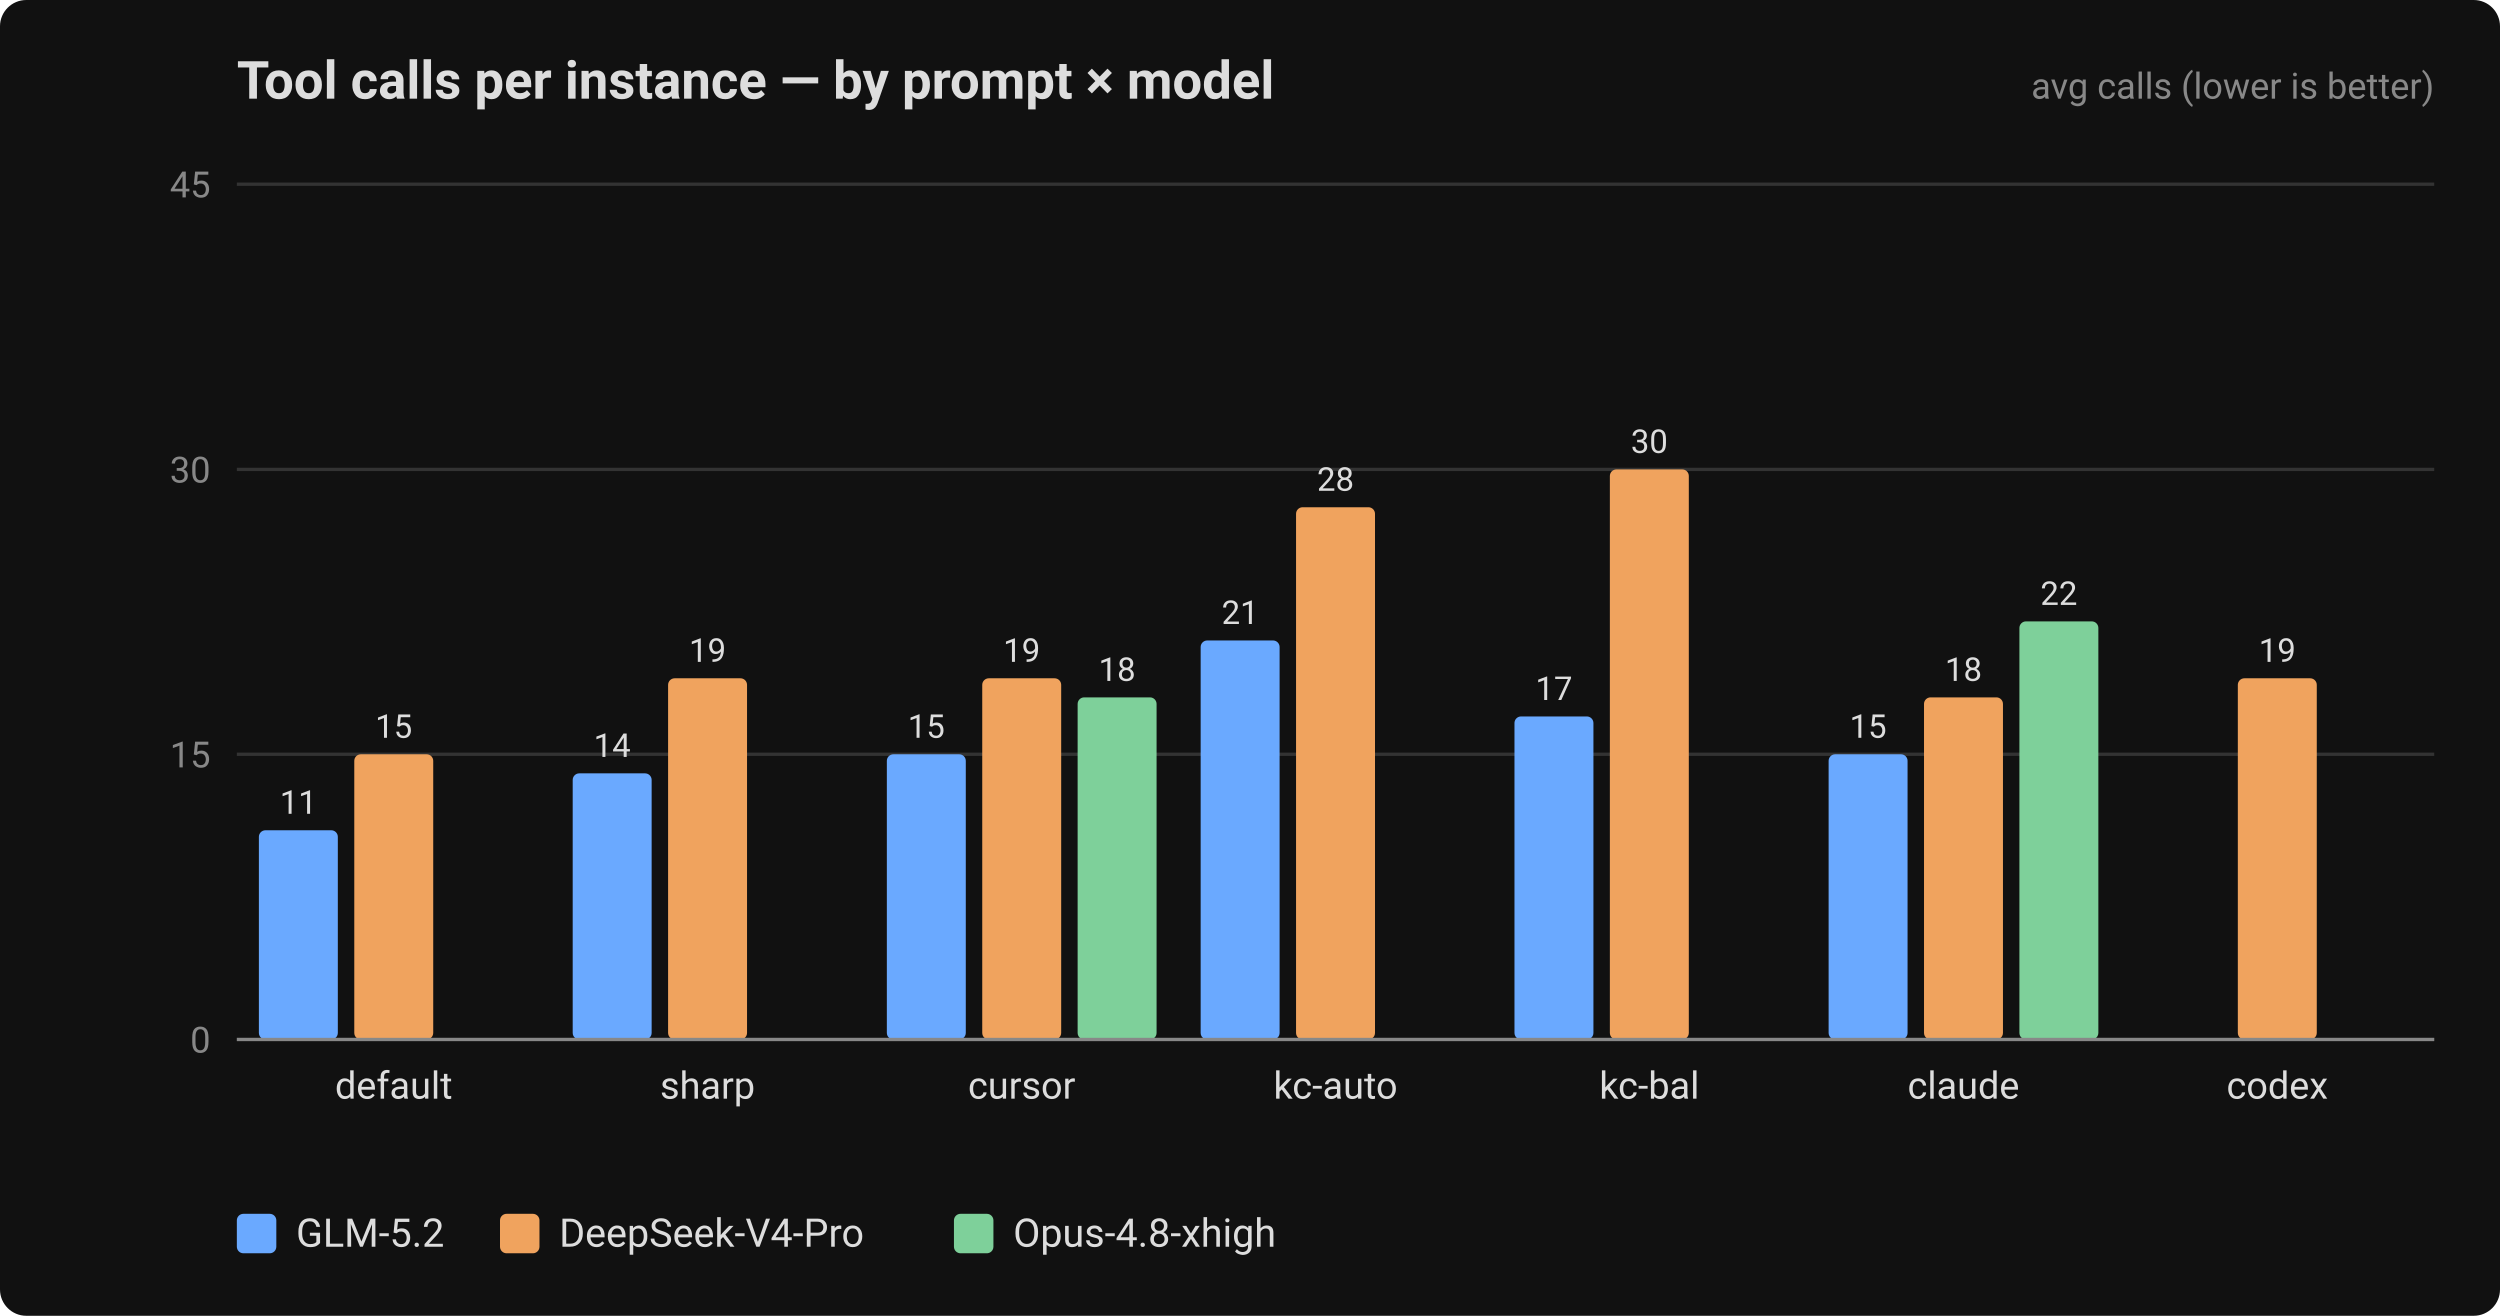
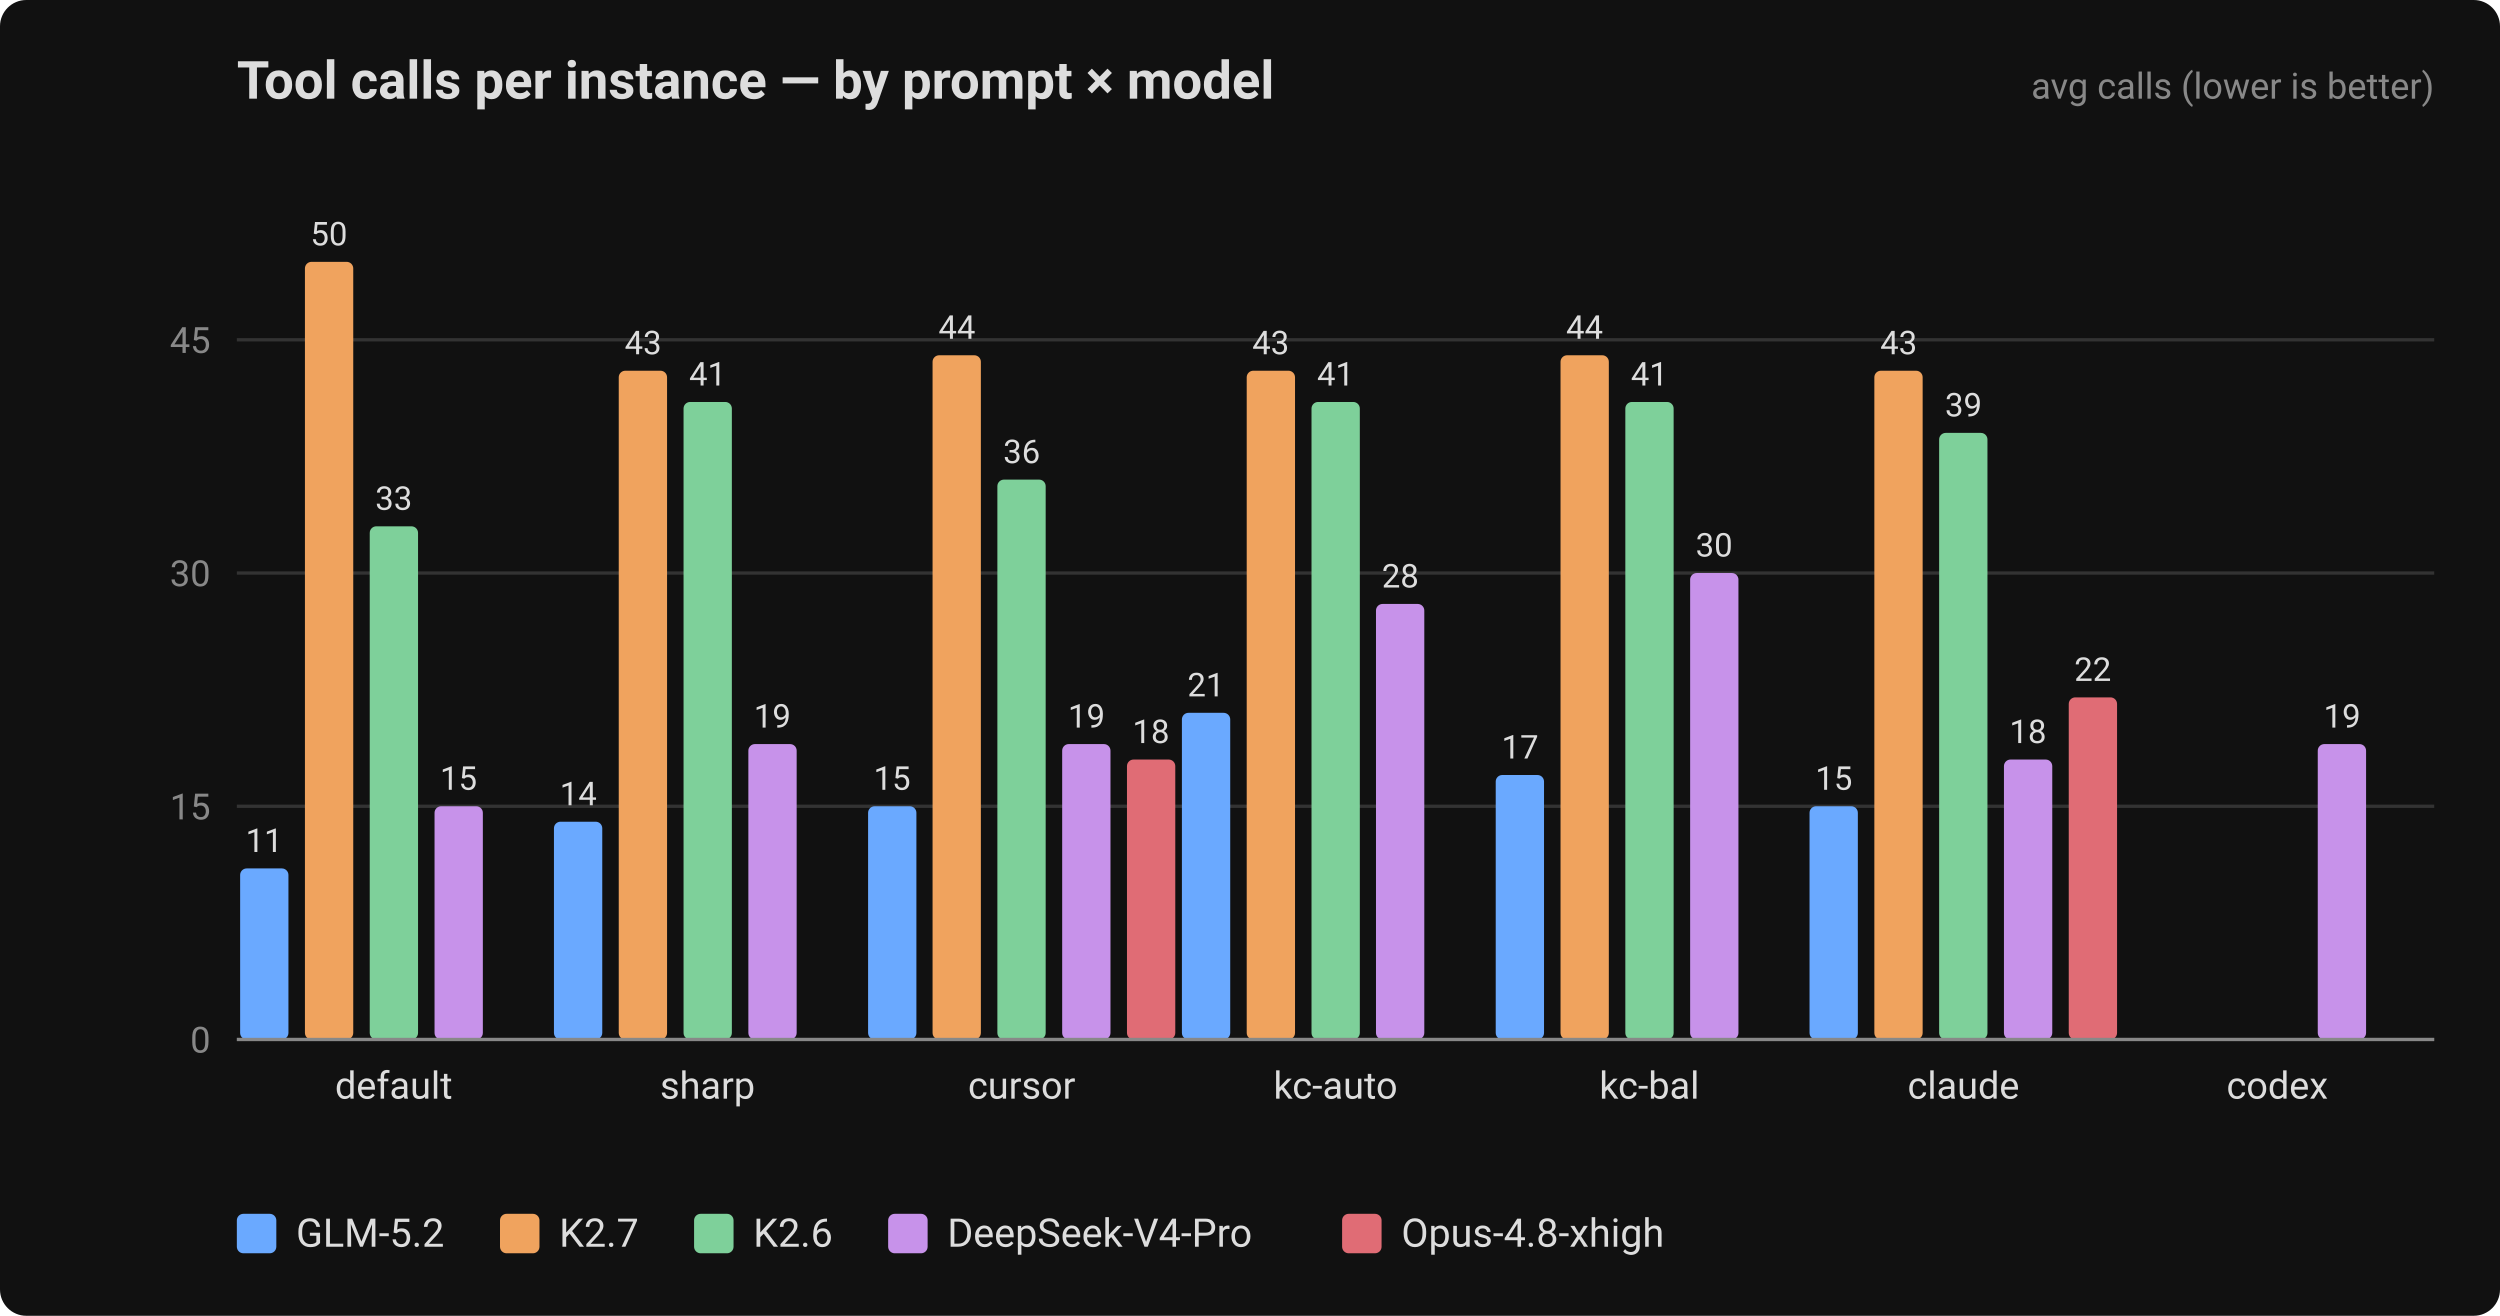
<svg xmlns="http://www.w3.org/2000/svg" width="760" height="400" viewBox="0 0 760 400" font-family="-apple-system,Segoe UI,Roboto,sans-serif">
  <rect width="760" height="400" fill="#111" rx="8" />
  <text x="72" y="30" fill="#ddd" font-size="16" font-weight="600">Tool calls per instance — by prompt × model</text>
  <text x="740" y="30" fill="#888" font-size="11" text-anchor="end">avg calls (lower is better)</text>
  <line x1="72" y1="316.0" x2="740" y2="316.0" stroke="#333" stroke-width="1" />
  <text x="64" y="320.0" fill="#888" font-size="11" text-anchor="end">0</text>
-   <line x1="72" y1="229.3" x2="740" y2="229.3" stroke="#333" stroke-width="1" />
-   <text x="64" y="233.3" fill="#888" font-size="11" text-anchor="end">15</text>
-   <line x1="72" y1="142.7" x2="740" y2="142.7" stroke="#333" stroke-width="1" />
-   <text x="64" y="146.7" fill="#888" font-size="11" text-anchor="end">30</text>
-   <line x1="72" y1="56.0" x2="740" y2="56.0" stroke="#333" stroke-width="1" />
-   <text x="64" y="60.0" fill="#888" font-size="11" text-anchor="end">45</text>
-   <rect x="78.7" y="252.4" width="24" height="63.6" fill="#6aa9ff" rx="2" />
-   <text x="90.7" y="247.4" fill="#ddd" font-size="10" text-anchor="middle">11</text>
-   <rect x="107.7" y="229.3" width="24" height="86.7" fill="#f0a35e" rx="2" />
-   <text x="119.7" y="224.3" fill="#ddd" font-size="10" text-anchor="middle">15</text>
+   <line x1="72" y1="245.1" x2="740" y2="245.1" stroke="#333" stroke-width="1" />
+   <text x="64" y="249.1" fill="#888" font-size="11" text-anchor="end">15</text>
+   <line x1="72" y1="174.2" x2="740" y2="174.2" stroke="#333" stroke-width="1" />
+   <text x="64" y="178.2" fill="#888" font-size="11" text-anchor="end">30</text>
+   <line x1="72" y1="103.3" x2="740" y2="103.3" stroke="#333" stroke-width="1" />
+   <text x="64" y="107.3" fill="#888" font-size="11" text-anchor="end">45</text>
+   <rect x="73.0" y="264.0" width="14.686" height="52.0" fill="#6aa9ff" rx="2" />
+   <text x="80.3" y="259.0" fill="#ddd" font-size="10" text-anchor="middle">11</text>
+   <rect x="92.7" y="79.6" width="14.686" height="236.4" fill="#f0a35e" rx="2" />
+   <text x="100.0" y="74.6" fill="#ddd" font-size="10" text-anchor="middle">50</text>
+   <rect x="112.4" y="160.0" width="14.686" height="156.0" fill="#7ed09a" rx="2" />
+   <text x="119.7" y="155.0" fill="#ddd" font-size="10" text-anchor="middle">33</text>
+   <rect x="132.1" y="245.1" width="14.686" height="70.9" fill="#c792ea" rx="2" />
+   <text x="139.4" y="240.1" fill="#ddd" font-size="10" text-anchor="middle">15</text>
  <text x="119.7" y="334" fill="#ddd" font-size="11.5" text-anchor="middle">default</text>
-   <rect x="174.1" y="235.1" width="24" height="80.9" fill="#6aa9ff" rx="2" />
-   <text x="186.1" y="230.1" fill="#ddd" font-size="10" text-anchor="middle">14</text>
-   <rect x="203.1" y="206.2" width="24" height="109.8" fill="#f0a35e" rx="2" />
-   <text x="215.1" y="201.2" fill="#ddd" font-size="10" text-anchor="middle">19</text>
+   <rect x="168.4" y="249.8" width="14.686" height="66.2" fill="#6aa9ff" rx="2" />
+   <text x="175.8" y="244.8" fill="#ddd" font-size="10" text-anchor="middle">14</text>
+   <rect x="188.1" y="112.7" width="14.686" height="203.3" fill="#f0a35e" rx="2" />
+   <text x="195.5" y="107.7" fill="#ddd" font-size="10" text-anchor="middle">43</text>
+   <rect x="207.8" y="122.2" width="14.686" height="193.8" fill="#7ed09a" rx="2" />
+   <text x="215.1" y="117.2" fill="#ddd" font-size="10" text-anchor="middle">41</text>
+   <rect x="227.5" y="226.2" width="14.686" height="89.8" fill="#c792ea" rx="2" />
+   <text x="234.8" y="221.2" fill="#ddd" font-size="10" text-anchor="middle">19</text>
  <text x="215.1" y="334" fill="#ddd" font-size="11.5" text-anchor="middle">sharp</text>
-   <rect x="269.6" y="229.3" width="24" height="86.7" fill="#6aa9ff" rx="2" />
-   <text x="281.6" y="224.3" fill="#ddd" font-size="10" text-anchor="middle">15</text>
-   <rect x="298.6" y="206.2" width="24" height="109.8" fill="#f0a35e" rx="2" />
-   <text x="310.6" y="201.2" fill="#ddd" font-size="10" text-anchor="middle">19</text>
-   <rect x="327.6" y="212.0" width="24" height="104.0" fill="#7ed09a" rx="2" />
-   <text x="339.6" y="207.0" fill="#ddd" font-size="10" text-anchor="middle">18</text>
+   <rect x="263.9" y="245.1" width="14.686" height="70.9" fill="#6aa9ff" rx="2" />
+   <text x="271.2" y="240.1" fill="#ddd" font-size="10" text-anchor="middle">15</text>
+   <rect x="283.5" y="108.0" width="14.686" height="208.0" fill="#f0a35e" rx="2" />
+   <text x="290.9" y="103.0" fill="#ddd" font-size="10" text-anchor="middle">44</text>
+   <rect x="303.2" y="145.8" width="14.686" height="170.2" fill="#7ed09a" rx="2" />
+   <text x="310.6" y="140.8" fill="#ddd" font-size="10" text-anchor="middle">36</text>
+   <rect x="322.9" y="226.2" width="14.686" height="89.8" fill="#c792ea" rx="2" />
+   <text x="330.3" y="221.2" fill="#ddd" font-size="10" text-anchor="middle">19</text>
+   <rect x="342.6" y="230.9" width="14.686" height="85.1" fill="#e06c75" rx="2" />
+   <text x="349.9" y="225.9" fill="#ddd" font-size="10" text-anchor="middle">18</text>
  <text x="310.6" y="334" fill="#ddd" font-size="11.5" text-anchor="middle">cursor</text>
-   <rect x="365.0" y="194.7" width="24" height="121.3" fill="#6aa9ff" rx="2" />
-   <text x="377.0" y="189.7" fill="#ddd" font-size="10" text-anchor="middle">21</text>
-   <rect x="394.0" y="154.2" width="24" height="161.8" fill="#f0a35e" rx="2" />
-   <text x="406.0" y="149.2" fill="#ddd" font-size="10" text-anchor="middle">28</text>
+   <rect x="359.3" y="216.7" width="14.686" height="99.3" fill="#6aa9ff" rx="2" />
+   <text x="366.6" y="211.7" fill="#ddd" font-size="10" text-anchor="middle">21</text>
+   <rect x="379.0" y="112.7" width="14.686" height="203.3" fill="#f0a35e" rx="2" />
+   <text x="386.3" y="107.7" fill="#ddd" font-size="10" text-anchor="middle">43</text>
+   <rect x="398.7" y="122.2" width="14.686" height="193.8" fill="#7ed09a" rx="2" />
+   <text x="406.0" y="117.2" fill="#ddd" font-size="10" text-anchor="middle">41</text>
+   <rect x="418.3" y="183.6" width="14.686" height="132.4" fill="#c792ea" rx="2" />
+   <text x="425.7" y="178.6" fill="#ddd" font-size="10" text-anchor="middle">28</text>
  <text x="406.0" y="334" fill="#ddd" font-size="11.5" text-anchor="middle">kc-auto</text>
-   <rect x="460.4" y="217.8" width="24" height="98.2" fill="#6aa9ff" rx="2" />
-   <text x="472.4" y="212.8" fill="#ddd" font-size="10" text-anchor="middle">17</text>
-   <rect x="489.4" y="142.7" width="24" height="173.3" fill="#f0a35e" rx="2" />
-   <text x="501.4" y="137.7" fill="#ddd" font-size="10" text-anchor="middle">30</text>
+   <rect x="454.7" y="235.6" width="14.686" height="80.4" fill="#6aa9ff" rx="2" />
+   <text x="462.1" y="230.6" fill="#ddd" font-size="10" text-anchor="middle">17</text>
+   <rect x="474.4" y="108.0" width="14.686" height="208.0" fill="#f0a35e" rx="2" />
+   <text x="481.7" y="103.0" fill="#ddd" font-size="10" text-anchor="middle">44</text>
+   <rect x="494.1" y="122.2" width="14.686" height="193.8" fill="#7ed09a" rx="2" />
+   <text x="501.4" y="117.2" fill="#ddd" font-size="10" text-anchor="middle">41</text>
+   <rect x="513.8" y="174.2" width="14.686" height="141.8" fill="#c792ea" rx="2" />
+   <text x="521.1" y="169.2" fill="#ddd" font-size="10" text-anchor="middle">30</text>
  <text x="501.4" y="334" fill="#ddd" font-size="11.5" text-anchor="middle">kc-bal</text>
-   <rect x="555.9" y="229.3" width="24" height="86.7" fill="#6aa9ff" rx="2" />
-   <text x="567.9" y="224.3" fill="#ddd" font-size="10" text-anchor="middle">15</text>
-   <rect x="584.9" y="212.0" width="24" height="104.0" fill="#f0a35e" rx="2" />
-   <text x="596.9" y="207.0" fill="#ddd" font-size="10" text-anchor="middle">18</text>
-   <rect x="613.9" y="188.9" width="24" height="127.1" fill="#7ed09a" rx="2" />
-   <text x="625.9" y="183.9" fill="#ddd" font-size="10" text-anchor="middle">22</text>
+   <rect x="550.1" y="245.1" width="14.686" height="70.9" fill="#6aa9ff" rx="2" />
+   <text x="557.5" y="240.1" fill="#ddd" font-size="10" text-anchor="middle">15</text>
+   <rect x="569.8" y="112.7" width="14.686" height="203.3" fill="#f0a35e" rx="2" />
+   <text x="577.2" y="107.7" fill="#ddd" font-size="10" text-anchor="middle">43</text>
+   <rect x="589.5" y="131.6" width="14.686" height="184.4" fill="#7ed09a" rx="2" />
+   <text x="596.9" y="126.6" fill="#ddd" font-size="10" text-anchor="middle">39</text>
+   <rect x="609.2" y="230.9" width="14.686" height="85.1" fill="#c792ea" rx="2" />
+   <text x="616.5" y="225.9" fill="#ddd" font-size="10" text-anchor="middle">18</text>
+   <rect x="628.9" y="212.0" width="14.686" height="104.0" fill="#e06c75" rx="2" />
+   <text x="636.2" y="207.0" fill="#ddd" font-size="10" text-anchor="middle">22</text>
  <text x="596.9" y="334" fill="#ddd" font-size="11.5" text-anchor="middle">claude</text>
-   <rect x="680.3" y="206.2" width="24" height="109.8" fill="#f0a35e" rx="2" />
-   <text x="692.3" y="201.2" fill="#ddd" font-size="10" text-anchor="middle">19</text>
+   <rect x="704.6" y="226.2" width="14.686" height="89.8" fill="#c792ea" rx="2" />
+   <text x="712.0" y="221.2" fill="#ddd" font-size="10" text-anchor="middle">19</text>
  <text x="692.3" y="334" fill="#ddd" font-size="11.5" text-anchor="middle">codex</text>
  <line x1="72" y1="316" x2="740" y2="316" stroke="#888" stroke-width="1" />
  <rect x="72" y="369" width="12" height="12" fill="#6aa9ff" rx="2" />
  <text x="90" y="379" fill="#ddd" font-size="12">GLM-5.2</text>
  <rect x="152" y="369" width="12" height="12" fill="#f0a35e" rx="2" />
-   <text x="170" y="379" fill="#ddd" font-size="12">DeepSeek-V4-Pro</text>
-   <rect x="290" y="369" width="12" height="12" fill="#7ed09a" rx="2" />
-   <text x="308" y="379" fill="#ddd" font-size="12">Opus-4.8-xhigh</text>
+   <text x="170" y="379" fill="#ddd" font-size="12">K2.7</text>
+   <rect x="211" y="369" width="12" height="12" fill="#7ed09a" rx="2" />
+   <text x="229" y="379" fill="#ddd" font-size="12">K2.6</text>
+   <rect x="270" y="369" width="12" height="12" fill="#c792ea" rx="2" />
+   <text x="288" y="379" fill="#ddd" font-size="12">DeepSeek-V4-Pro</text>
+   <rect x="408" y="369" width="12" height="12" fill="#e06c75" rx="2" />
+   <text x="426" y="379" fill="#ddd" font-size="12">Opus-4.8-xhigh</text>
</svg>
